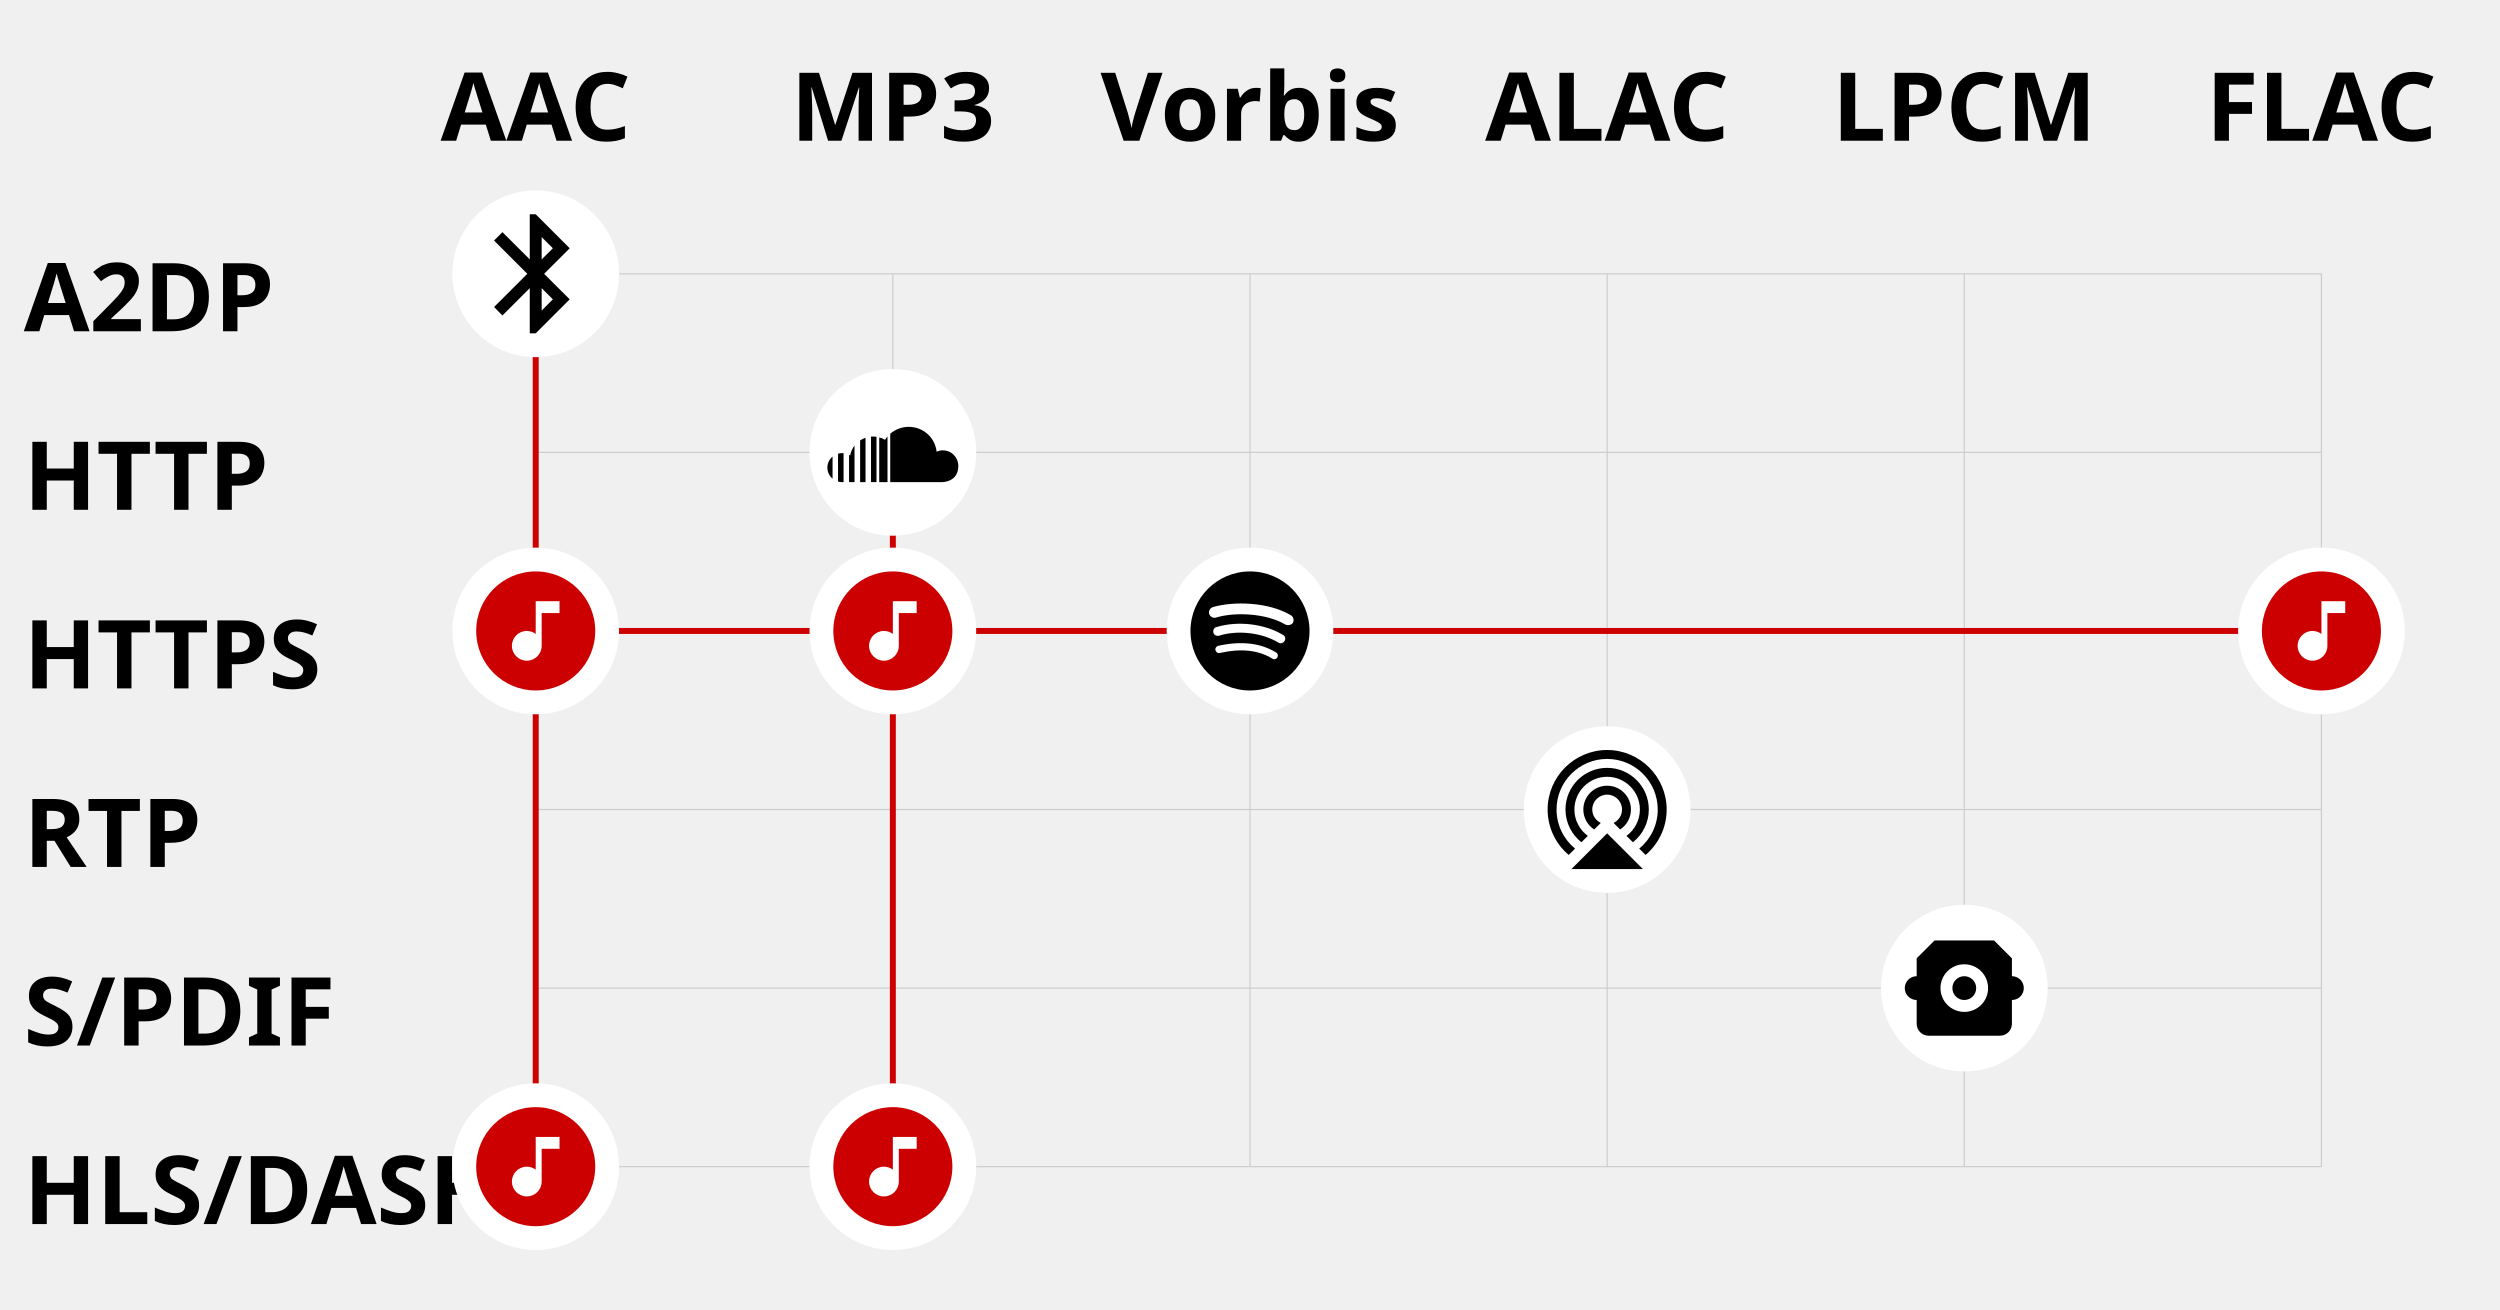
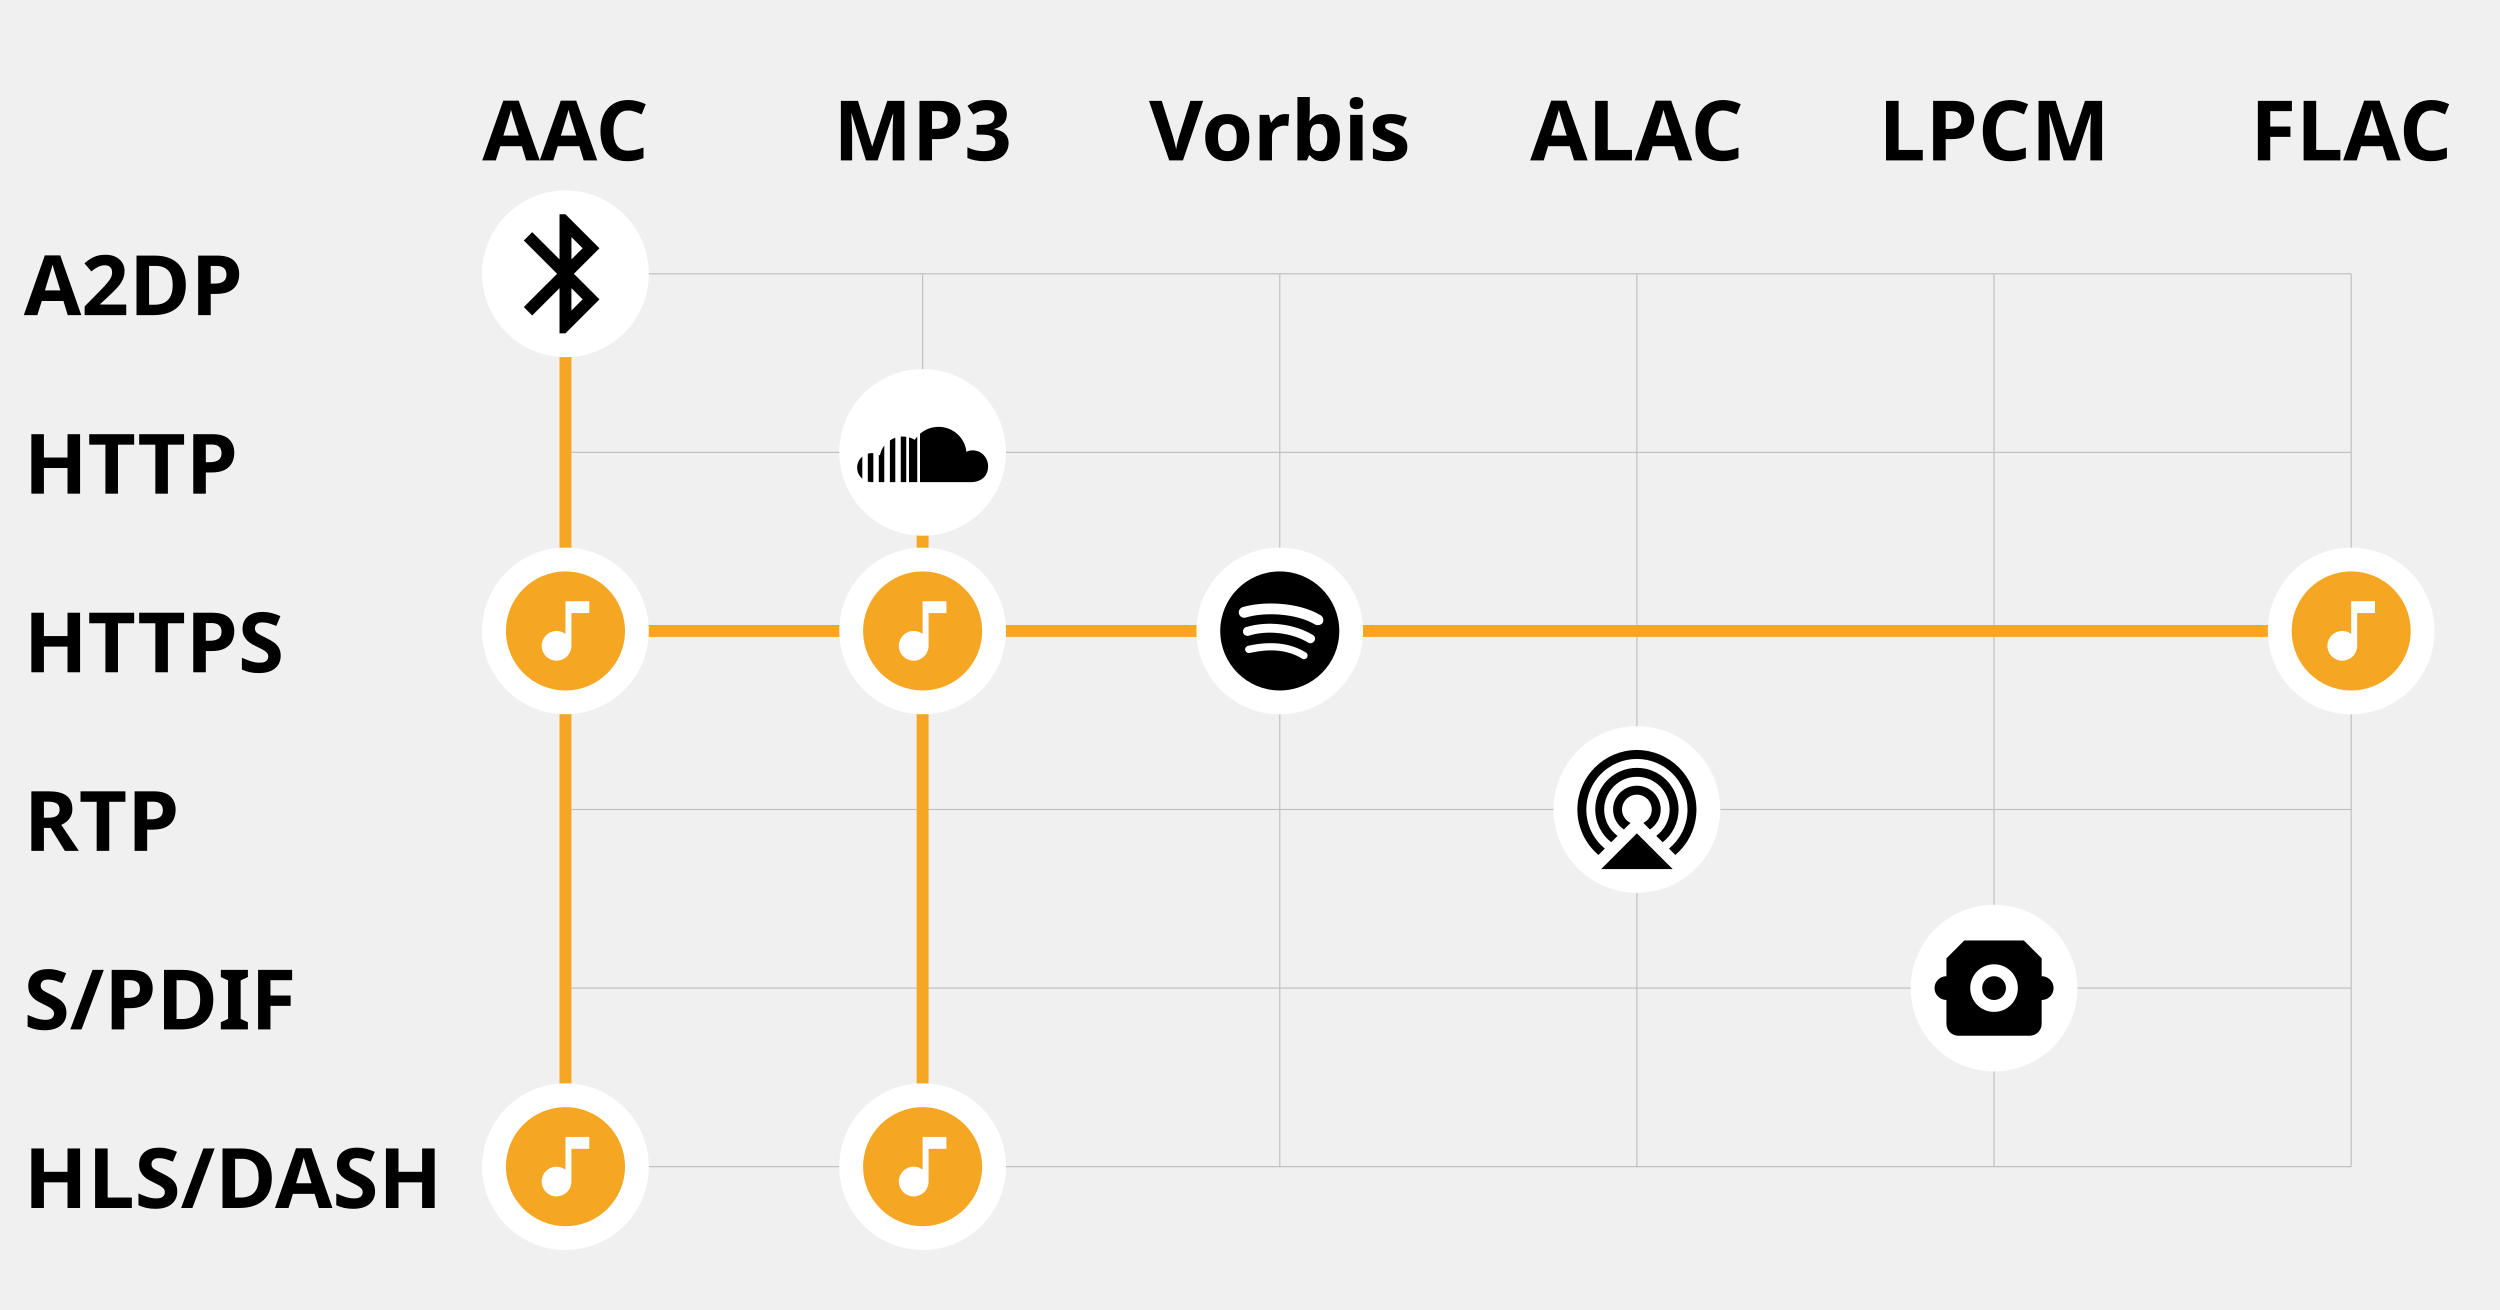
- <svg xmlns="http://www.w3.org/2000/svg" viewBox="0 0 420 220">
+ <svg xmlns="http://www.w3.org/2000/svg" viewBox="0 0 420 220" width="630" height="330">
  <style>
    #bg { fill: white; stroke: none; }
-     text { font-family: sans-serif; font-size: 16px; dominant-baseline: middle; text-anchor: middle; }
+     text { font-family: sans-serif; font-size: 14px; dominant-baseline: middle; text-anchor: middle; }
    .header text { font-weight: bold; }
    .transport text { text-anchor: start; }
-     .grid { stroke: #ccc; stroke-width: .2; }
-     #new path { fill: #c00; }
-     .new { stroke: #c00; stroke-width: 1; }
+     .grid { stroke: silver; stroke-width: .2; }
+     #new path { fill: #F5A623; }
+     .new { stroke: #F5A623; stroke-width: 2; }
  </style>
  <defs>
    <circle id="bg" r="14" />
    <g id="soundcloud">
      <use href="#bg" />
      <g transform="translate(-12,-12)">
        <path d="M11.56,8.87V17H20.32V17C22.17,16.87 23,15.73 23,14.33C23,12.85 21.88,11.66 20.38,11.66C20,11.66 19.68,11.74 19.35,11.88C19.11,9.54 17.12,7.71 14.67,7.71C13.5,7.71 12.39,8.15 11.56,8.87M10.68,9.89C10.38,9.71 10.06,9.57 9.71,9.5V17H11.1V9.34C10.95,9.5 10.81,9.7 10.68,9.89M8.33,9.35V17H9.25V9.38C9.06,9.35 8.87,9.34 8.67,9.34C8.55,9.34 8.44,9.34 8.33,9.35M6.5,10V17H7.41V9.54C7.08,9.65 6.77,9.81 6.5,10M4.83,12.5C4.77,12.5 4.71,12.44 4.64,12.41V17H5.56V10.86C5.19,11.34 4.94,11.91 4.83,12.5M2.79,12.22V16.91C3,16.97 3.24,17 3.5,17H3.72V12.14C3.64,12.13 3.56,12.12 3.5,12.12C3.24,12.12 3,12.16 2.79,12.22M1,14.56C1,15.31 1.34,15.97 1.87,16.42V12.71C1.34,13.15 1,13.82 1,14.56Z" />
      </g>
    </g>
    <g id="spotify">
      <use href="#bg" />
      <g transform="translate(-12,-12)">
        <path d="M17.9,10.9C14.7,9 9.35,8.8 6.3,9.75C5.8,9.9 5.3,9.6 5.15,9.15C5,8.65 5.3,8.15 5.75,8C9.3,6.95 15.15,7.15 18.85,9.35C19.3,9.6 19.45,10.2 19.2,10.65C18.95,11 18.35,11.15 17.9,10.9M17.8,13.7C17.55,14.05 17.1,14.2 16.75,13.95C14.05,12.3 9.95,11.8 6.8,12.8C6.4,12.9 5.95,12.7 5.85,12.3C5.75,11.9 5.95,11.45 6.35,11.35C10,10.25 14.5,10.8 17.6,12.7C17.9,12.85 18.05,13.35 17.8,13.7M16.6,16.45C16.4,16.75 16.05,16.85 15.75,16.65C13.4,15.2 10.45,14.9 6.95,15.7C6.6,15.8 6.3,15.55 6.2,15.25C6.1,14.9 6.35,14.6 6.65,14.5C10.45,13.65 13.75,14 16.35,15.6C16.7,15.75 16.75,16.15 16.6,16.45M12,2A10,10 0 0,0 2,12A10,10 0 0,0 12,22A10,10 0 0,0 22,12A10,10 0 0,0 12,2Z" />
      </g>
    </g>
    <g id="bluetooth">
      <use href="#bg" />
      <g transform="translate(-12,-12)">
        <path d="M14.88,16.29L13,18.17V14.41M13,5.83L14.88,7.71L13,9.58M17.71,7.71L12,2H11V9.58L6.41,5L5,6.41L10.59,12L5,17.58L6.41,19L11,14.41V22H12L17.71,16.29L13.41,12L17.71,7.71Z" />
      </g>
    </g>
    <g id="airplay">
      <use href="#bg" />
      <g transform="translate(-12,-12)">
        <path d="M14.5 12C14.5 10.62 13.38 9.5 12 9.5C10.62 9.5 9.5 10.62 9.5 12C9.5 13 10.09 13.84 10.93 14.25L9.82 15.35C8.73 14.64 8 13.41 8 12C8 9.79 9.79 8 12 8C14.21 8 16 9.79 16 12C16 13.41 15.27 14.64 14.18 15.35L13.08 14.25C13.92 13.84 14.5 13 14.5 12M12 2C6.5 2 2 6.5 2 12C2 15.06 3.38 17.8 5.54 19.63L6.61 18.57C4.71 17 3.5 14.64 3.5 12C3.5 7.31 7.31 3.5 12 3.5C16.69 3.5 20.5 7.31 20.5 12C20.5 14.64 19.29 17 17.39 18.57L18.46 19.63C20.62 17.79 22 15.06 22 12C22 6.5 17.5 2 12 2M19 12C19 8.13 15.87 5 12 5C8.13 5 5 8.13 5 12C5 14.23 6.05 16.22 7.68 17.5L8.75 16.43C7.39 15.42 6.5 13.82 6.5 12C6.5 8.97 8.97 6.5 12 6.5C15.03 6.5 17.5 8.97 17.5 12C17.5 13.82 16.61 15.42 15.25 16.43L16.33 17.5C17.95 16.22 19 14.23 19 12M6 22H18L12 16L6 22Z" />
      </g>
    </g>
    <g id="toslink">
      <use href="#bg" />
      <g transform="translate(-12,-12)">
        <path d="M20 10V7L17 4H7L4 7V10C2.9 10 2 10.9 2 12S2.9 14 4 14V18C4 19.1 4.9 20 6 20H18C19.1 20 20 19.1 20 18V14C21.11 14 22 13.11 22 12S21.11 10 20 10M12 16C9.79 16 8 14.21 8 12S9.79 8 12 8 16 9.79 16 12 14.21 16 12 16M14 12C14 13.11 13.11 14 12 14S10 13.11 10 12 10.9 10 12 10 14 10.9 14 12Z" />
      </g>
    </g>
    <g id="new">
      <use href="#bg" />
      <g transform="translate(-12,-12)">
        <path d="M16,9V7H12V12.5C11.58,12.19 11.07,12 10.5,12A2.5,2.5 0 0,0 8,14.5A2.5,2.5 0 0,0 10.5,17A2.5,2.5 0 0,0 13,14.5V9H16M12,2A10,10 0 0,1 22,12A10,10 0 0,1 12,22A10,10 0 0,1 2,12A10,10 0 0,1 12,2Z" />
      </g>
    </g>
  </defs>
  <g class="header">
-     <g transform="translate(90,18)" class="codec">
+     <g transform="translate(95,22)" class="codec">
      <text x="0">AAC</text>
      <text x="60">MP3</text>
      <text x="120">Vorbis</text>
      <text x="180">ALAC</text>
      <text x="240">LPCM</text>
      <text x="300">FLAC</text>
    </g>
-     <g transform="translate(4,50)" class="transport">
+     <g transform="translate(4,48)" class="transport">
      <text y="0">A2DP</text>
      <text y="30">HTTP</text>
      <text y="60">HTTPS</text>
      <text y="90">RTP</text>
      <text y="120">S/PDIF</text>
      <text y="150">HLS/DASH</text>
    </g>
  </g>
-   <g transform="translate(90,46)">
+   <g transform="translate(95,46)">
    <path class="grid" d="M0,0H300 M0,30H300 M0,90H300 M0,120H300 M0,150H300 M60,0V150 M120,0V150 M180,0V150 M240,0V150 M300,0V150" />
    <path class="new" d="M0,60H300 M0,0V150 M60,30V150" />
    <use href="#bluetooth" x="0" y="0" />
    <use href="#soundcloud" x="60" y="30" />
    <use href="#spotify" x="120" y="60" />
    <use href="#airplay" x="180" y="90" />
    <use href="#toslink" x="240" y="120" />
    <use href="#new" x="0" y="60" />
    <use href="#new" x="60" y="60" />
    <use href="#new" x="300" y="60" />
    <use href="#new" x="0" y="150" />
    <use href="#new" x="60" y="150" />
  </g>
</svg>
